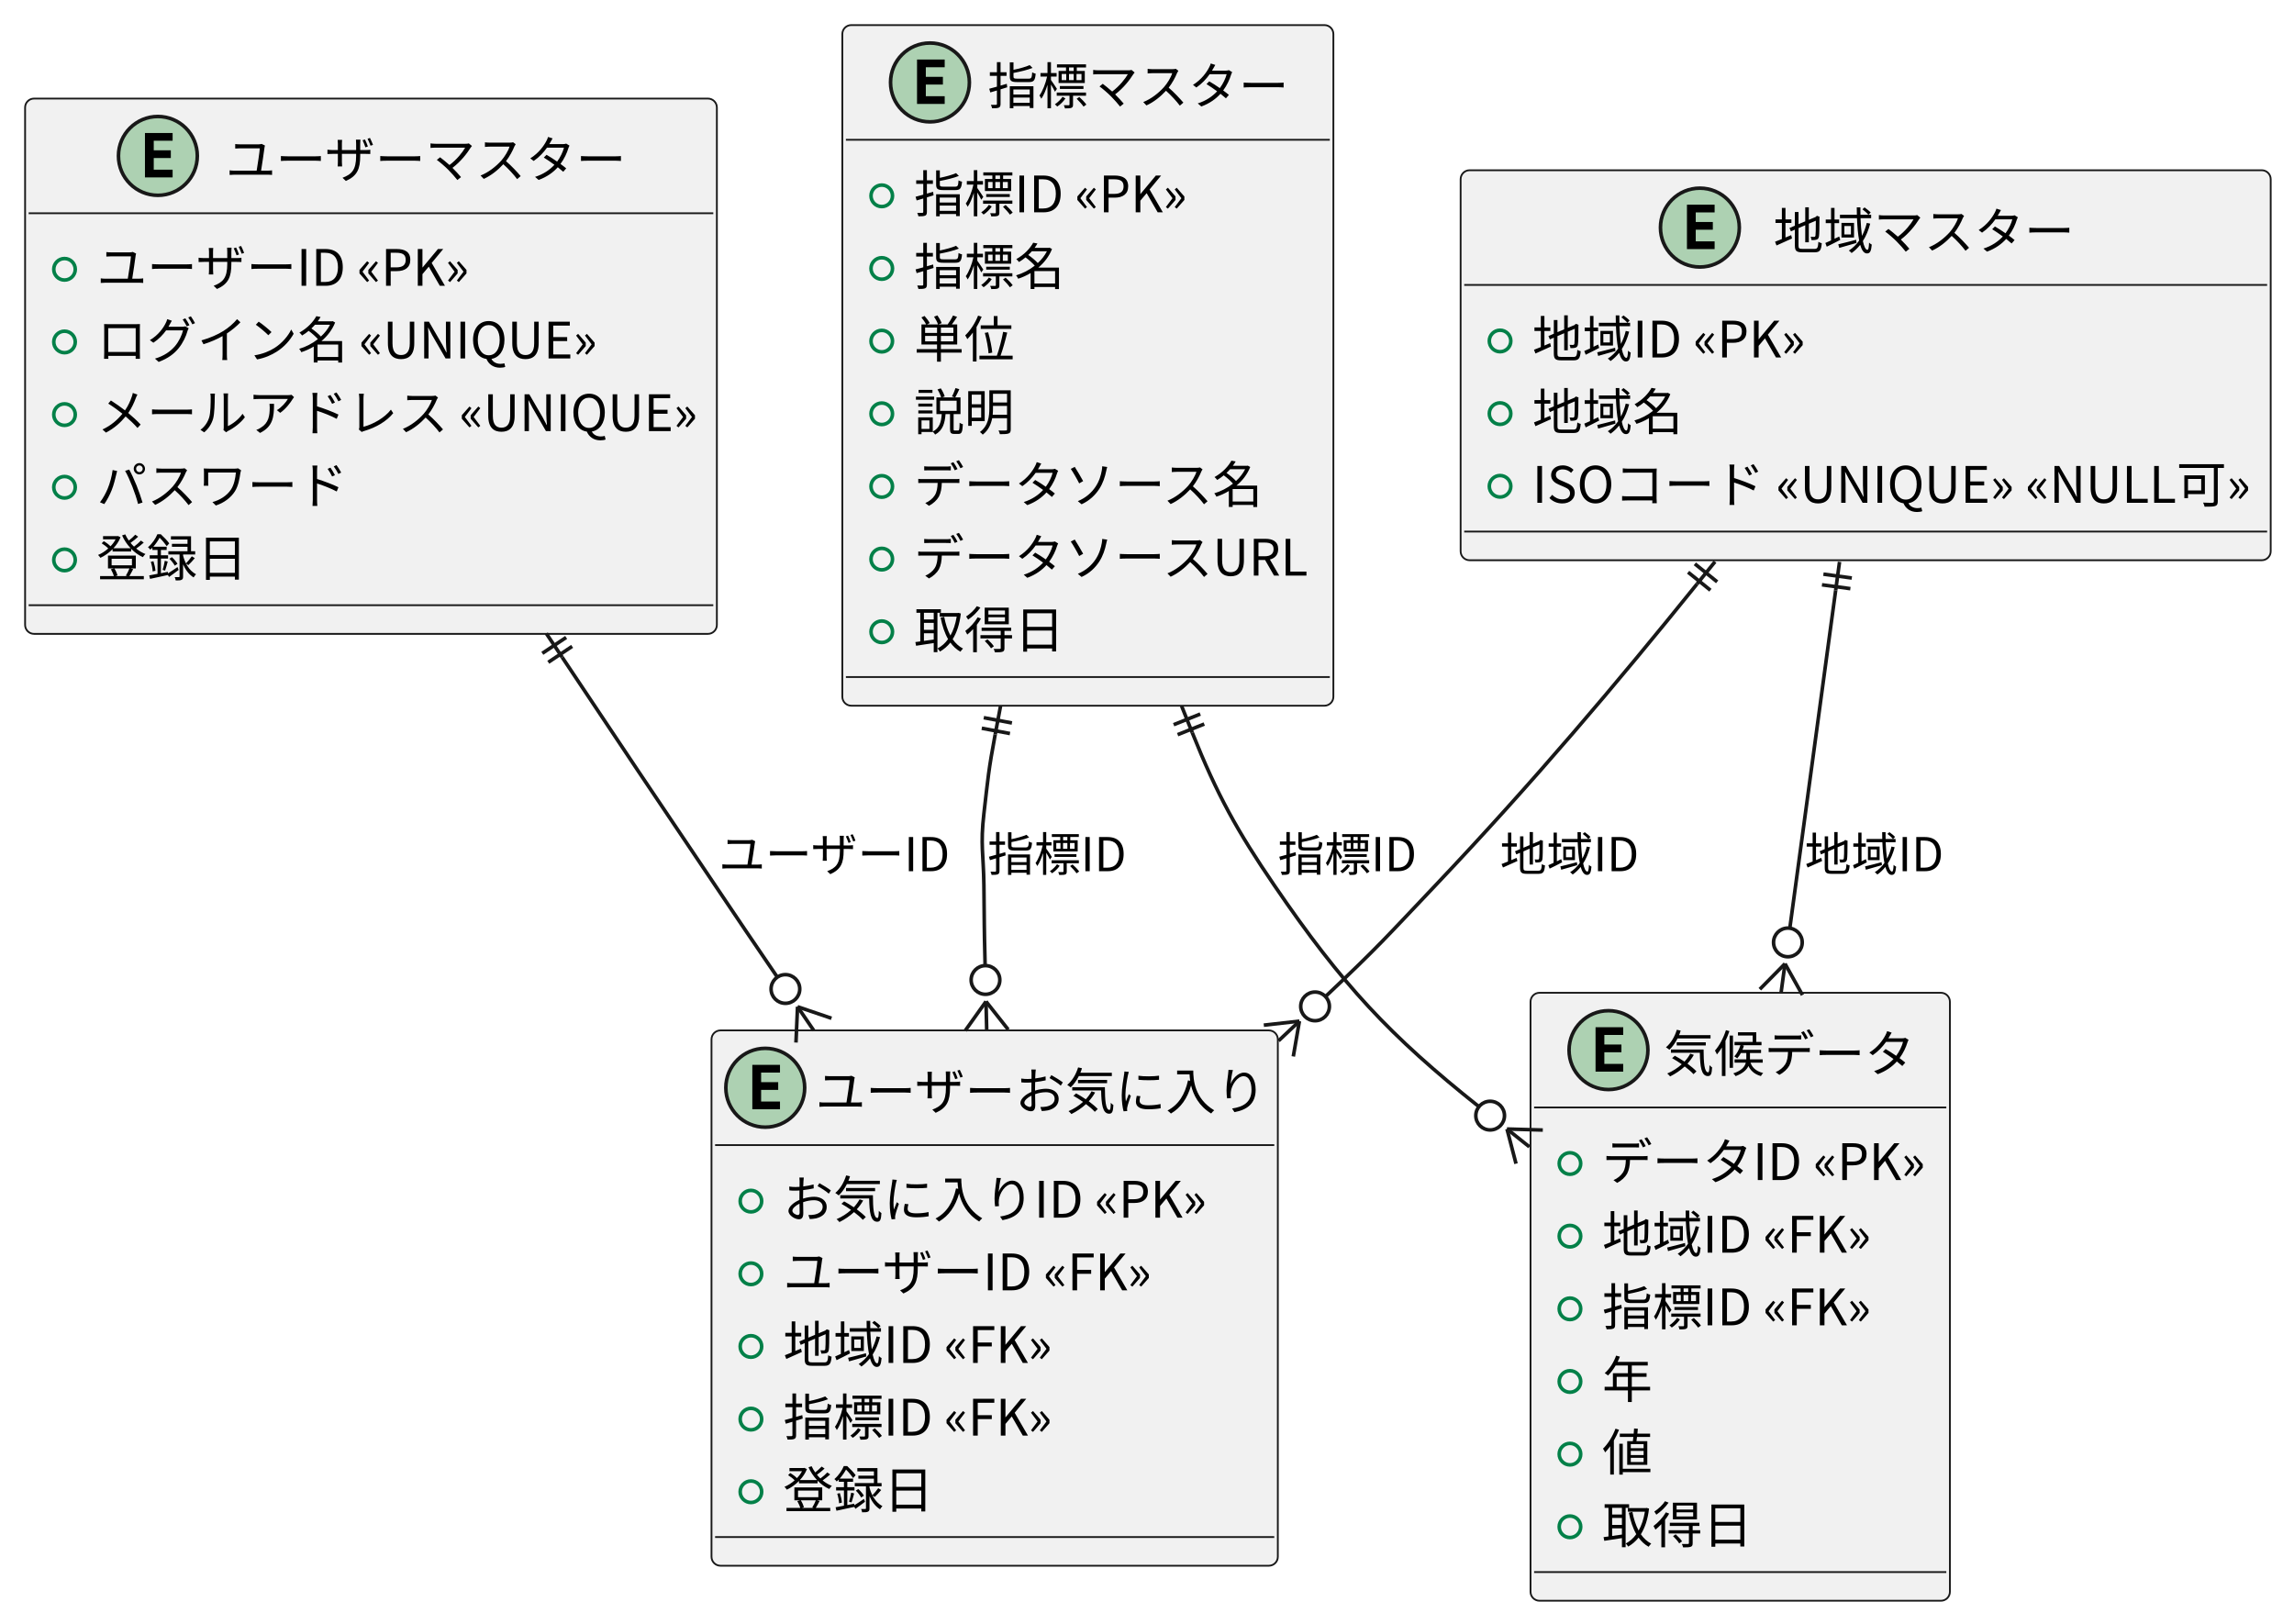
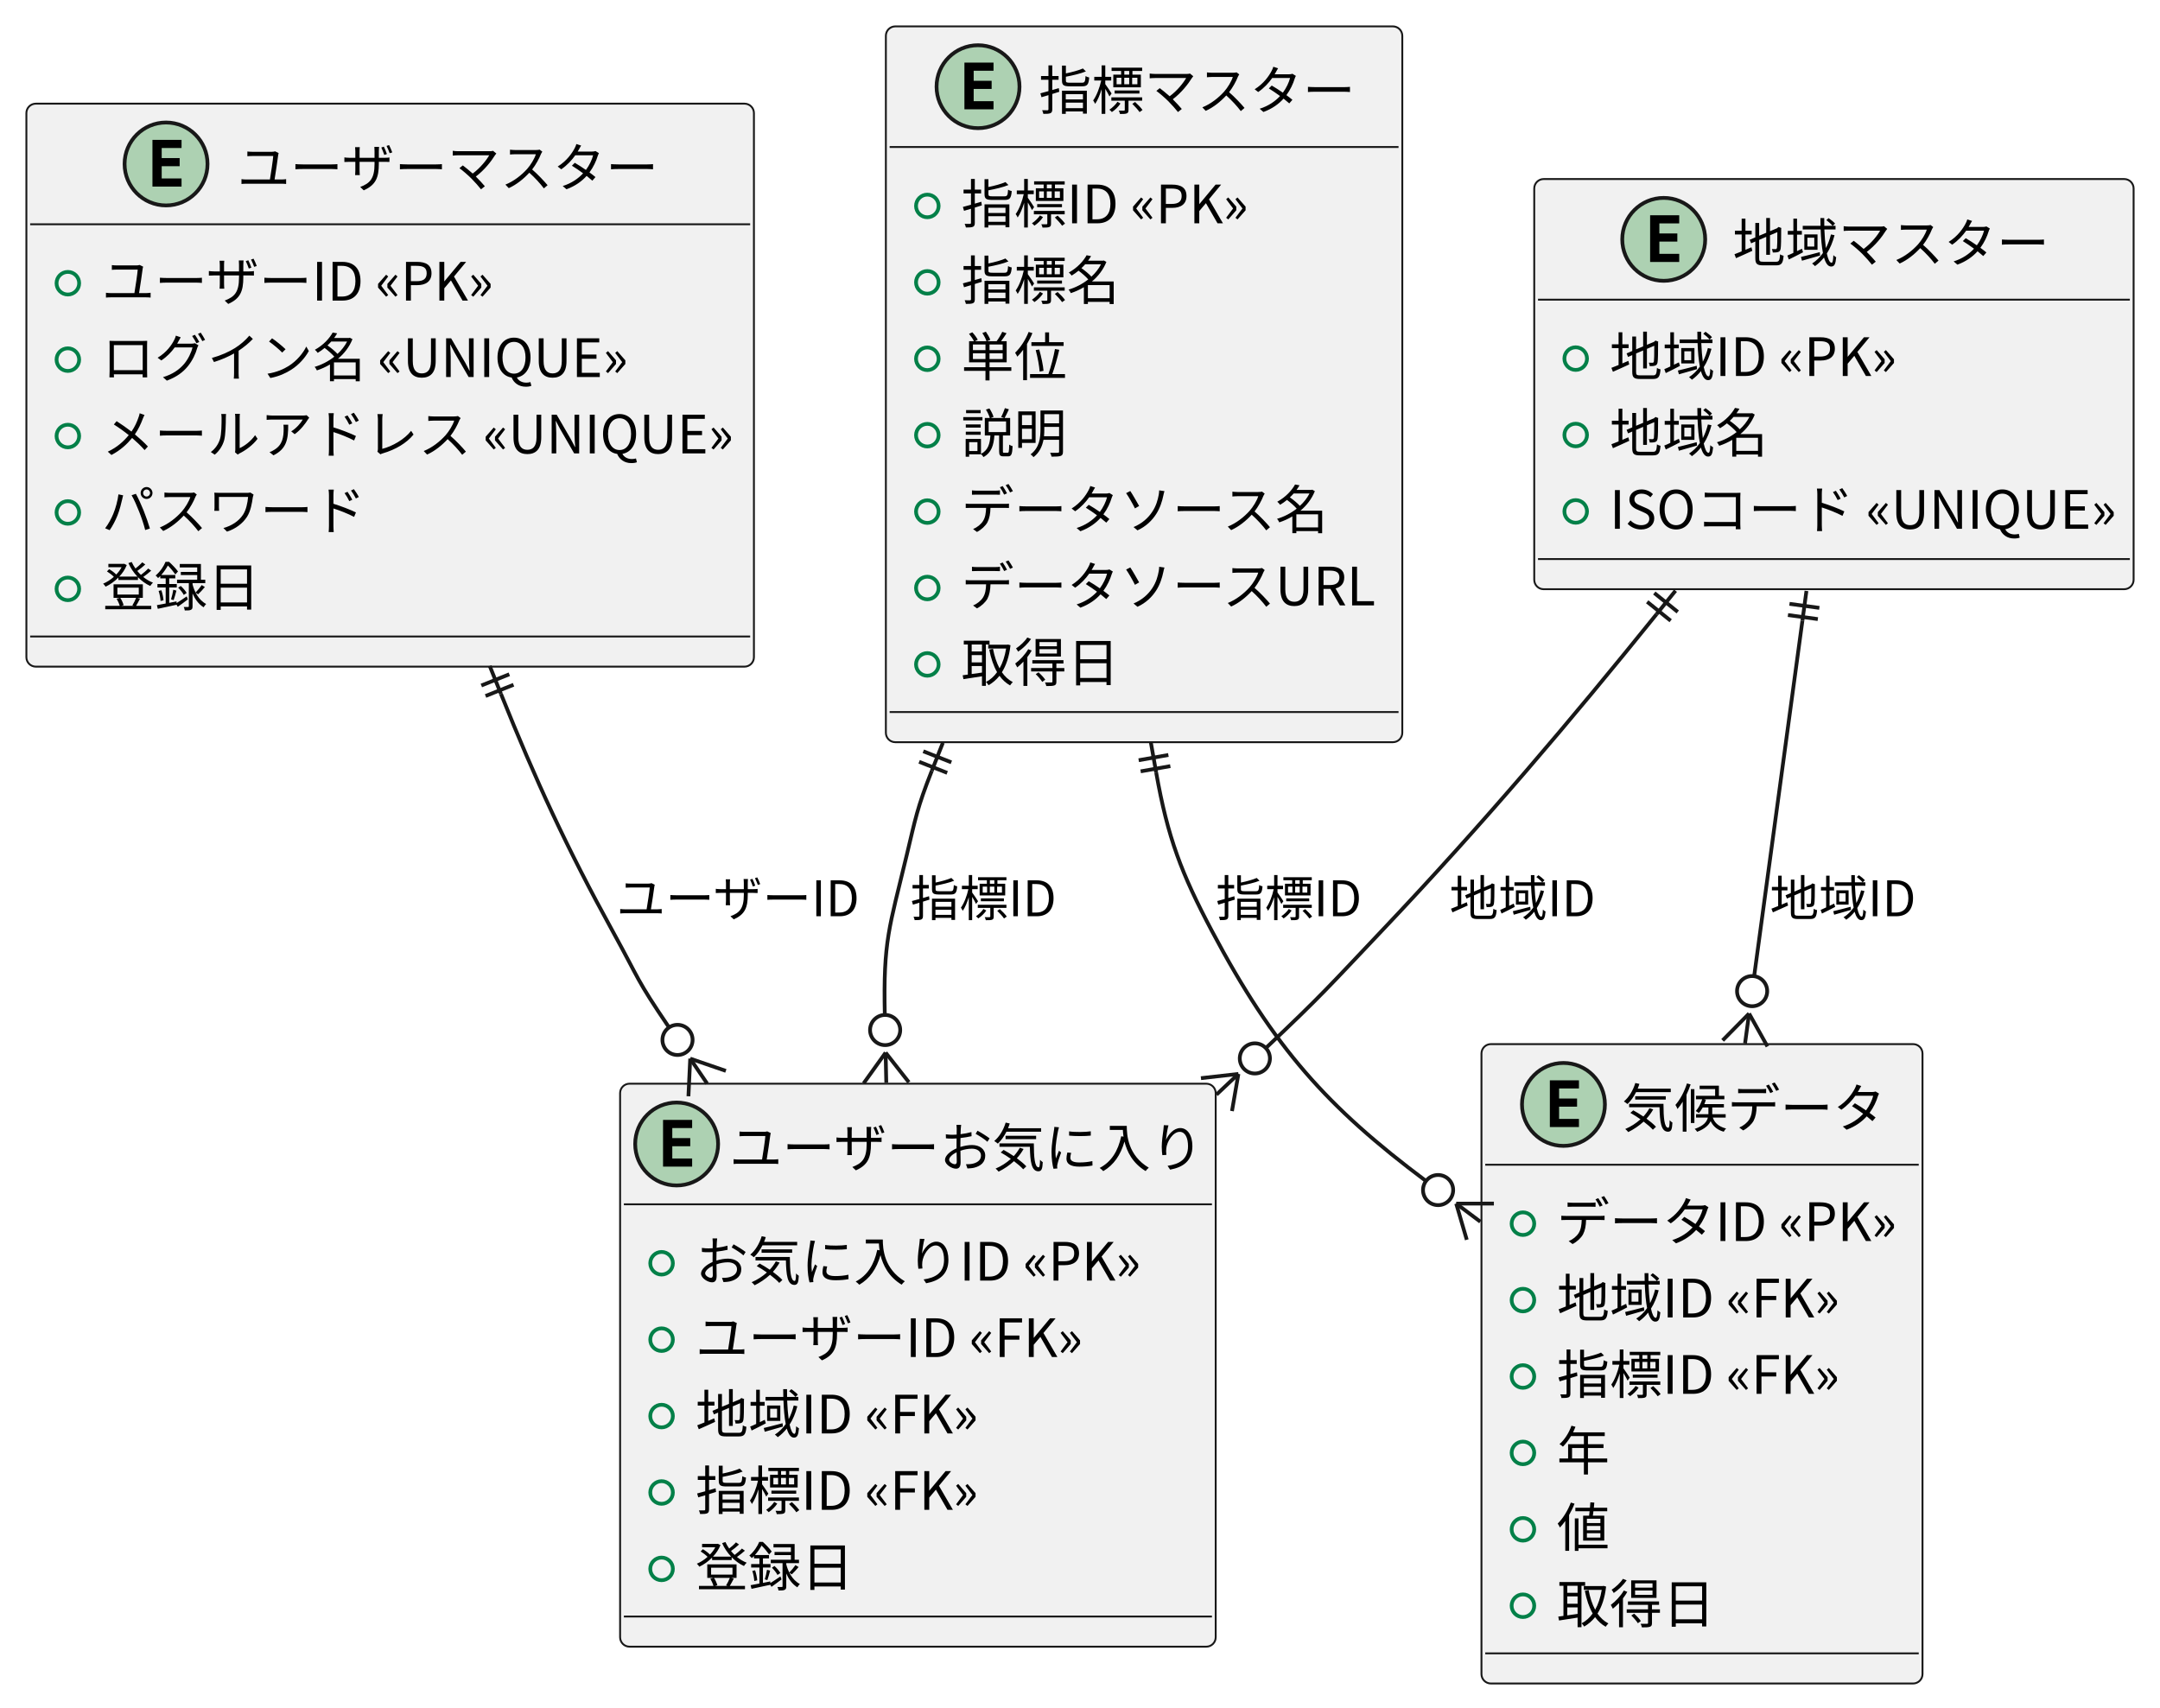
- <svg xmlns="http://www.w3.org/2000/svg" contentStyleType="text/css" height="453px" preserveAspectRatio="none" style="width:640px;height:453px;background:#FFFFFF;" version="1.1" viewBox="0 0 640 453" width="640px" zoomAndPan="magnify">
+ <svg xmlns="http://www.w3.org/2000/svg" contentStyleType="text/css" height="453px" preserveAspectRatio="none" style="width:573px;height:453px;background:#FFFFFF;" version="1.1" viewBox="0 0 573 453" width="573px" zoomAndPan="magnify">
  <defs />
  <g>
    <g id="elem_User">
      <rect codeLine="3" fill="#F1F1F1" height="149.36" id="User" rx="2.5" ry="2.5" style="stroke:#181818;stroke-width:0.5;" width="193" x="7" y="27.5" />
      <ellipse cx="44.05" cy="43.5" fill="#ADD1B2" rx="11" ry="11" style="stroke:#181818;stroke-width:1.0;" />
      <path d="M48.159,49.5 L40.441,49.5 L40.441,37.109 L48.159,37.109 L48.159,39.266 L42.894,39.266 L42.894,41.938 L47.659,41.938 L47.659,44.094 L42.894,44.094 L42.894,47.344 L48.159,47.344 L48.159,49.5 Z " fill="#000000" />
      <text fill="#000000" font-family="Noto Sans CJK JP" font-size="14" lengthAdjust="spacing" textLength="112" x="62.95" y="49.604">ユーザーマスター</text>
      <line style="stroke:#181818;stroke-width:0.5;" x1="8" x2="199" y1="59.5" y2="59.5" />
      <ellipse cx="18" cy="75.136" fill="none" rx="3" ry="3" style="stroke:#038048;stroke-width:1.0;" />
      <text fill="#000000" font-family="Noto Sans CJK JP" font-size="14" lengthAdjust="spacing" textLength="105" x="27" y="79.74">ユーザーID «PK»</text>
      <ellipse cx="18" cy="95.408" fill="none" rx="3" ry="3" style="stroke:#038048;stroke-width:1.0;" />
      <text fill="#000000" font-family="Noto Sans CJK JP" font-size="14" lengthAdjust="spacing" textLength="139" x="27" y="100.012">ログイン名 «UNIQUE»</text>
      <ellipse cx="18" cy="115.68" fill="none" rx="3" ry="3" style="stroke:#038048;stroke-width:1.0;" />
      <text fill="#000000" font-family="Noto Sans CJK JP" font-size="14" lengthAdjust="spacing" textLength="167" x="27" y="120.284">メールアドレス «UNIQUE»</text>
      <ellipse cx="18" cy="135.952" fill="none" rx="3" ry="3" style="stroke:#038048;stroke-width:1.0;" />
      <text fill="#000000" font-family="Noto Sans CJK JP" font-size="14" lengthAdjust="spacing" textLength="70" x="27" y="140.556">パスワード</text>
      <ellipse cx="18" cy="156.224" fill="none" rx="3" ry="3" style="stroke:#038048;stroke-width:1.0;" />
      <text fill="#000000" font-family="Noto Sans CJK JP" font-size="14" lengthAdjust="spacing" textLength="42" x="27" y="160.828">登録日</text>
      <line style="stroke:#181818;stroke-width:0.5;" x1="8" x2="199" y1="168.86" y2="168.86" />
    </g>
    <g id="elem_Region">
-       <rect codeLine="11" fill="#F1F1F1" height="108.816" id="Region" rx="2.5" ry="2.5" style="stroke:#181818;stroke-width:0.5;" width="226" x="407.5" y="47.5" />
-       <ellipse cx="474.25" cy="63.5" fill="#ADD1B2" rx="11" ry="11" style="stroke:#181818;stroke-width:1.0;" />
-       <path d="M478.359,69.5 L470.641,69.5 L470.641,57.109 L478.359,57.109 L478.359,59.266 L473.094,59.266 L473.094,61.938 L477.859,61.938 L477.859,64.094 L473.094,64.094 L473.094,67.344 L478.359,67.344 L478.359,69.5 Z " fill="#000000" />
-       <text fill="#000000" font-family="Noto Sans CJK JP" font-size="14" lengthAdjust="spacing" textLength="84" x="494.75" y="69.604">地域マスター</text>
-       <line style="stroke:#181818;stroke-width:0.5;" x1="408.5" x2="632.5" y1="79.5" y2="79.5" />
-       <ellipse cx="418.5" cy="95.136" fill="none" rx="3" ry="3" style="stroke:#038048;stroke-width:1.0;" />
-       <text fill="#000000" font-family="Noto Sans CJK JP" font-size="14" lengthAdjust="spacing" textLength="77" x="427.5" y="99.74">地域ID «PK»</text>
-       <ellipse cx="418.5" cy="115.408" fill="none" rx="3" ry="3" style="stroke:#038048;stroke-width:1.0;" />
-       <text fill="#000000" font-family="Noto Sans CJK JP" font-size="14" lengthAdjust="spacing" textLength="42" x="427.5" y="120.012">地域名</text>
-       <ellipse cx="418.5" cy="135.68" fill="none" rx="3" ry="3" style="stroke:#038048;stroke-width:1.0;" />
-       <text fill="#000000" font-family="Noto Sans CJK JP" font-size="14" lengthAdjust="spacing" textLength="200" x="427.5" y="140.284">ISOコード «UNIQUE» «NULL可»</text>
-       <line style="stroke:#181818;stroke-width:0.5;" x1="408.5" x2="632.5" y1="148.316" y2="148.316" />
+       <rect codeLine="11" fill="#F1F1F1" height="108.816" id="Region" rx="2.5" ry="2.5" style="stroke:#181818;stroke-width:0.5;" width="159" x="407" y="47.5" />
+       <ellipse cx="441.35" cy="63.5" fill="#ADD1B2" rx="11" ry="11" style="stroke:#181818;stroke-width:1.0;" />
+       <path d="M445.459,69.5 L437.741,69.5 L437.741,57.109 L445.459,57.109 L445.459,59.266 L440.194,59.266 L440.194,61.938 L444.959,61.938 L444.959,64.094 L440.194,64.094 L440.194,67.344 L445.459,67.344 L445.459,69.5 Z " fill="#000000" />
+       <text fill="#000000" font-family="Noto Sans CJK JP" font-size="14" lengthAdjust="spacing" textLength="84" x="459.65" y="69.604">地域マスター</text>
+       <line style="stroke:#181818;stroke-width:0.5;" x1="408" x2="565" y1="79.5" y2="79.5" />
+       <ellipse cx="418" cy="95.136" fill="none" rx="3" ry="3" style="stroke:#038048;stroke-width:1.0;" />
+       <text fill="#000000" font-family="Noto Sans CJK JP" font-size="14" lengthAdjust="spacing" textLength="77" x="427" y="99.74">地域ID «PK»</text>
+       <ellipse cx="418" cy="115.408" fill="none" rx="3" ry="3" style="stroke:#038048;stroke-width:1.0;" />
+       <text fill="#000000" font-family="Noto Sans CJK JP" font-size="14" lengthAdjust="spacing" textLength="42" x="427" y="120.012">地域名</text>
+       <ellipse cx="418" cy="135.68" fill="none" rx="3" ry="3" style="stroke:#038048;stroke-width:1.0;" />
+       <text fill="#000000" font-family="Noto Sans CJK JP" font-size="14" lengthAdjust="spacing" textLength="133" x="427" y="140.284">ISOコード «UNIQUE»</text>
+       <line style="stroke:#181818;stroke-width:0.5;" x1="408" x2="565" y1="148.316" y2="148.316" />
    </g>
    <g id="elem_Indicator">
      <rect codeLine="17" fill="#F1F1F1" height="189.903" id="Indicator" rx="2.5" ry="2.5" style="stroke:#181818;stroke-width:0.5;" width="137" x="235" y="7" />
      <ellipse cx="259.45" cy="23" fill="#ADD1B2" rx="11" ry="11" style="stroke:#181818;stroke-width:1.0;" />
      <path d="M263.559,29 L255.841,29 L255.841,16.609 L263.559,16.609 L263.559,18.766 L258.294,18.766 L258.294,21.438 L263.059,21.438 L263.059,23.594 L258.294,23.594 L258.294,26.844 L263.559,26.844 L263.559,29 Z " fill="#000000" />
      <text fill="#000000" font-family="Noto Sans CJK JP" font-size="14" lengthAdjust="spacing" textLength="84" x="275.55" y="29.104">指標マスター</text>
      <line style="stroke:#181818;stroke-width:0.5;" x1="236" x2="371" y1="39" y2="39" />
      <ellipse cx="246" cy="54.636" fill="none" rx="3" ry="3" style="stroke:#038048;stroke-width:1.0;" />
      <text fill="#000000" font-family="Noto Sans CJK JP" font-size="14" lengthAdjust="spacing" textLength="77" x="255" y="59.24">指標ID «PK»</text>
      <ellipse cx="246" cy="74.908" fill="none" rx="3" ry="3" style="stroke:#038048;stroke-width:1.0;" />
      <text fill="#000000" font-family="Noto Sans CJK JP" font-size="14" lengthAdjust="spacing" textLength="42" x="255" y="79.512">指標名</text>
      <ellipse cx="246" cy="95.18" fill="none" rx="3" ry="3" style="stroke:#038048;stroke-width:1.0;" />
      <text fill="#000000" font-family="Noto Sans CJK JP" font-size="14" lengthAdjust="spacing" textLength="28" x="255" y="99.784">単位</text>
      <ellipse cx="246" cy="115.452" fill="none" rx="3" ry="3" style="stroke:#038048;stroke-width:1.0;" />
      <text fill="#000000" font-family="Noto Sans CJK JP" font-size="14" lengthAdjust="spacing" textLength="28" x="255" y="120.056">説明</text>
      <ellipse cx="246" cy="135.724" fill="none" rx="3" ry="3" style="stroke:#038048;stroke-width:1.0;" />
      <text fill="#000000" font-family="Noto Sans CJK JP" font-size="14" lengthAdjust="spacing" textLength="98" x="255" y="140.328">データソース名</text>
      <ellipse cx="246" cy="155.995" fill="none" rx="3" ry="3" style="stroke:#038048;stroke-width:1.0;" />
      <text fill="#000000" font-family="Noto Sans CJK JP" font-size="14" lengthAdjust="spacing" textLength="111" x="255" y="160.6">データソースURL</text>
      <ellipse cx="246" cy="176.267" fill="none" rx="3" ry="3" style="stroke:#038048;stroke-width:1.0;" />
      <text fill="#000000" font-family="Noto Sans CJK JP" font-size="14" lengthAdjust="spacing" textLength="42" x="255" y="180.871">取得日</text>
      <line style="stroke:#181818;stroke-width:0.5;" x1="236" x2="371" y1="188.903" y2="188.903" />
    </g>
    <g id="elem_ClimateData">
-       <rect codeLine="27" fill="#F1F1F1" height="169.631" id="ClimateData" rx="2.5" ry="2.5" style="stroke:#181818;stroke-width:0.5;" width="117" x="427" y="277" />
-       <ellipse cx="448.75" cy="293" fill="#ADD1B2" rx="11" ry="11" style="stroke:#181818;stroke-width:1.0;" />
-       <path d="M452.859,299 L445.141,299 L445.141,286.609 L452.859,286.609 L452.859,288.766 L447.594,288.766 L447.594,291.438 L452.359,291.438 L452.359,293.594 L447.594,293.594 L447.594,296.844 L452.859,296.844 L452.859,299 Z " fill="#000000" />
-       <text fill="#000000" font-family="Noto Sans CJK JP" font-size="14" lengthAdjust="spacing" textLength="70" x="464.25" y="299.104">気候データ</text>
-       <line style="stroke:#181818;stroke-width:0.5;" x1="428" x2="543" y1="309" y2="309" />
-       <ellipse cx="438" cy="324.636" fill="none" rx="3" ry="3" style="stroke:#038048;stroke-width:1.0;" />
-       <text fill="#000000" font-family="Noto Sans CJK JP" font-size="14" lengthAdjust="spacing" textLength="91" x="447" y="329.24">データID «PK»</text>
-       <ellipse cx="438" cy="344.908" fill="none" rx="3" ry="3" style="stroke:#038048;stroke-width:1.0;" />
-       <text fill="#000000" font-family="Noto Sans CJK JP" font-size="14" lengthAdjust="spacing" textLength="76" x="447" y="349.512">地域ID «FK»</text>
-       <ellipse cx="438" cy="365.18" fill="none" rx="3" ry="3" style="stroke:#038048;stroke-width:1.0;" />
-       <text fill="#000000" font-family="Noto Sans CJK JP" font-size="14" lengthAdjust="spacing" textLength="76" x="447" y="369.784">指標ID «FK»</text>
-       <ellipse cx="438" cy="385.452" fill="none" rx="3" ry="3" style="stroke:#038048;stroke-width:1.0;" />
-       <text fill="#000000" font-family="Noto Sans CJK JP" font-size="14" lengthAdjust="spacing" textLength="14" x="447" y="390.056">年</text>
-       <ellipse cx="438" cy="405.724" fill="none" rx="3" ry="3" style="stroke:#038048;stroke-width:1.0;" />
-       <text fill="#000000" font-family="Noto Sans CJK JP" font-size="14" lengthAdjust="spacing" textLength="14" x="447" y="410.328">値</text>
-       <ellipse cx="438" cy="425.995" fill="none" rx="3" ry="3" style="stroke:#038048;stroke-width:1.0;" />
-       <text fill="#000000" font-family="Noto Sans CJK JP" font-size="14" lengthAdjust="spacing" textLength="42" x="447" y="430.599">取得日</text>
-       <line style="stroke:#181818;stroke-width:0.5;" x1="428" x2="543" y1="438.632" y2="438.632" />
+       <rect codeLine="27" fill="#F1F1F1" height="169.631" id="ClimateData" rx="2.5" ry="2.5" style="stroke:#181818;stroke-width:0.5;" width="117" x="393" y="277" />
+       <ellipse cx="414.75" cy="293" fill="#ADD1B2" rx="11" ry="11" style="stroke:#181818;stroke-width:1.0;" />
+       <path d="M418.859,299 L411.141,299 L411.141,286.609 L418.859,286.609 L418.859,288.766 L413.594,288.766 L413.594,291.438 L418.359,291.438 L418.359,293.594 L413.594,293.594 L413.594,296.844 L418.859,296.844 L418.859,299 Z " fill="#000000" />
+       <text fill="#000000" font-family="Noto Sans CJK JP" font-size="14" lengthAdjust="spacing" textLength="70" x="430.25" y="299.104">気候データ</text>
+       <line style="stroke:#181818;stroke-width:0.5;" x1="394" x2="509" y1="309" y2="309" />
+       <ellipse cx="404" cy="324.636" fill="none" rx="3" ry="3" style="stroke:#038048;stroke-width:1.0;" />
+       <text fill="#000000" font-family="Noto Sans CJK JP" font-size="14" lengthAdjust="spacing" textLength="91" x="413" y="329.24">データID «PK»</text>
+       <ellipse cx="404" cy="344.908" fill="none" rx="3" ry="3" style="stroke:#038048;stroke-width:1.0;" />
+       <text fill="#000000" font-family="Noto Sans CJK JP" font-size="14" lengthAdjust="spacing" textLength="76" x="413" y="349.512">地域ID «FK»</text>
+       <ellipse cx="404" cy="365.18" fill="none" rx="3" ry="3" style="stroke:#038048;stroke-width:1.0;" />
+       <text fill="#000000" font-family="Noto Sans CJK JP" font-size="14" lengthAdjust="spacing" textLength="76" x="413" y="369.784">指標ID «FK»</text>
+       <ellipse cx="404" cy="385.452" fill="none" rx="3" ry="3" style="stroke:#038048;stroke-width:1.0;" />
+       <text fill="#000000" font-family="Noto Sans CJK JP" font-size="14" lengthAdjust="spacing" textLength="14" x="413" y="390.056">年</text>
+       <ellipse cx="404" cy="405.724" fill="none" rx="3" ry="3" style="stroke:#038048;stroke-width:1.0;" />
+       <text fill="#000000" font-family="Noto Sans CJK JP" font-size="14" lengthAdjust="spacing" textLength="14" x="413" y="410.328">値</text>
+       <ellipse cx="404" cy="425.995" fill="none" rx="3" ry="3" style="stroke:#038048;stroke-width:1.0;" />
+       <text fill="#000000" font-family="Noto Sans CJK JP" font-size="14" lengthAdjust="spacing" textLength="42" x="413" y="430.599">取得日</text>
+       <line style="stroke:#181818;stroke-width:0.5;" x1="394" x2="509" y1="438.632" y2="438.632" />
    </g>
    <g id="elem_Favorite">
-       <rect codeLine="36" fill="#F1F1F1" height="149.36" id="Favorite" rx="2.5" ry="2.5" style="stroke:#181818;stroke-width:0.5;" width="158" x="198.5" y="287.5" />
-       <ellipse cx="213.5" cy="303.5" fill="#ADD1B2" rx="11" ry="11" style="stroke:#181818;stroke-width:1.0;" />
-       <path d="M217.609,309.5 L209.891,309.5 L209.891,297.109 L217.609,297.109 L217.609,299.266 L212.344,299.266 L212.344,301.938 L217.109,301.938 L217.109,304.094 L212.344,304.094 L212.344,307.344 L217.609,307.344 L217.609,309.5 Z " fill="#000000" />
-       <text fill="#000000" font-family="Noto Sans CJK JP" font-size="14" lengthAdjust="spacing" textLength="126" x="227.5" y="309.604">ユーザーお気に入り</text>
-       <line style="stroke:#181818;stroke-width:0.5;" x1="199.5" x2="355.5" y1="319.5" y2="319.5" />
-       <ellipse cx="209.5" cy="335.136" fill="none" rx="3" ry="3" style="stroke:#038048;stroke-width:1.0;" />
-       <text fill="#000000" font-family="Noto Sans CJK JP" font-size="14" lengthAdjust="spacing" textLength="119" x="218.5" y="339.74">お気に入りID «PK»</text>
-       <ellipse cx="209.5" cy="355.408" fill="none" rx="3" ry="3" style="stroke:#038048;stroke-width:1.0;" />
-       <text fill="#000000" font-family="Noto Sans CJK JP" font-size="14" lengthAdjust="spacing" textLength="104" x="218.5" y="360.012">ユーザーID «FK»</text>
-       <ellipse cx="209.5" cy="375.68" fill="none" rx="3" ry="3" style="stroke:#038048;stroke-width:1.0;" />
-       <text fill="#000000" font-family="Noto Sans CJK JP" font-size="14" lengthAdjust="spacing" textLength="76" x="218.5" y="380.284">地域ID «FK»</text>
-       <ellipse cx="209.5" cy="395.952" fill="none" rx="3" ry="3" style="stroke:#038048;stroke-width:1.0;" />
-       <text fill="#000000" font-family="Noto Sans CJK JP" font-size="14" lengthAdjust="spacing" textLength="76" x="218.5" y="400.556">指標ID «FK»</text>
-       <ellipse cx="209.5" cy="416.224" fill="none" rx="3" ry="3" style="stroke:#038048;stroke-width:1.0;" />
-       <text fill="#000000" font-family="Noto Sans CJK JP" font-size="14" lengthAdjust="spacing" textLength="42" x="218.5" y="420.828">登録日</text>
-       <line style="stroke:#181818;stroke-width:0.5;" x1="199.5" x2="355.5" y1="428.86" y2="428.86" />
+       <rect codeLine="36" fill="#F1F1F1" height="149.36" id="Favorite" rx="2.5" ry="2.5" style="stroke:#181818;stroke-width:0.5;" width="158" x="164.5" y="287.5" />
+       <ellipse cx="179.5" cy="303.5" fill="#ADD1B2" rx="11" ry="11" style="stroke:#181818;stroke-width:1.0;" />
+       <path d="M183.609,309.5 L175.891,309.5 L175.891,297.109 L183.609,297.109 L183.609,299.266 L178.344,299.266 L178.344,301.938 L183.109,301.938 L183.109,304.094 L178.344,304.094 L178.344,307.344 L183.609,307.344 L183.609,309.5 Z " fill="#000000" />
+       <text fill="#000000" font-family="Noto Sans CJK JP" font-size="14" lengthAdjust="spacing" textLength="126" x="193.5" y="309.604">ユーザーお気に入り</text>
+       <line style="stroke:#181818;stroke-width:0.5;" x1="165.5" x2="321.5" y1="319.5" y2="319.5" />
+       <ellipse cx="175.5" cy="335.136" fill="none" rx="3" ry="3" style="stroke:#038048;stroke-width:1.0;" />
+       <text fill="#000000" font-family="Noto Sans CJK JP" font-size="14" lengthAdjust="spacing" textLength="119" x="184.5" y="339.74">お気に入りID «PK»</text>
+       <ellipse cx="175.5" cy="355.408" fill="none" rx="3" ry="3" style="stroke:#038048;stroke-width:1.0;" />
+       <text fill="#000000" font-family="Noto Sans CJK JP" font-size="14" lengthAdjust="spacing" textLength="104" x="184.5" y="360.012">ユーザーID «FK»</text>
+       <ellipse cx="175.5" cy="375.68" fill="none" rx="3" ry="3" style="stroke:#038048;stroke-width:1.0;" />
+       <text fill="#000000" font-family="Noto Sans CJK JP" font-size="14" lengthAdjust="spacing" textLength="76" x="184.5" y="380.284">地域ID «FK»</text>
+       <ellipse cx="175.5" cy="395.952" fill="none" rx="3" ry="3" style="stroke:#038048;stroke-width:1.0;" />
+       <text fill="#000000" font-family="Noto Sans CJK JP" font-size="14" lengthAdjust="spacing" textLength="76" x="184.5" y="400.556">指標ID «FK»</text>
+       <ellipse cx="175.5" cy="416.224" fill="none" rx="3" ry="3" style="stroke:#038048;stroke-width:1.0;" />
+       <text fill="#000000" font-family="Noto Sans CJK JP" font-size="14" lengthAdjust="spacing" textLength="42" x="184.5" y="420.828">登録日</text>
+       <line style="stroke:#181818;stroke-width:0.5;" x1="165.5" x2="321.5" y1="428.86" y2="428.86" />
    </g>
    <g id="link_Region_ClimateData">
-       <path codeLine="44" d="M512.134,164.697 C507.424,199.407 504.688,219.513 499.338,258.983 " fill="none" id="Region-ClimateData" style="stroke:#181818;stroke-width:1.0;" />
-       <line style="stroke:#181818;stroke-width:1.0;" x1="508.709" x2="516.636" y1="160.196" y2="161.272" />
-       <line style="stroke:#181818;stroke-width:1.0;" x1="508.305" x2="516.232" y1="163.169" y2="164.244" />
-       <line style="stroke:#181818;stroke-width:1.0;" x1="512.134" x2="513.21" y1="164.697" y2="156.77" />
-       <line style="stroke:#181818;stroke-width:1.0;" x1="497.995" x2="502.866" y1="268.892" y2="277.626" />
-       <line style="stroke:#181818;stroke-width:1.0;" x1="497.995" x2="490.974" y1="268.892" y2="276.014" />
-       <line style="stroke:#181818;stroke-width:1.0;" x1="497.995" x2="496.92" y1="268.892" y2="276.82" />
-       <ellipse cx="498.8" cy="262.947" fill="none" rx="4" ry="4" style="stroke:#181818;stroke-width:1.0;" />
-       <text fill="#000000" font-family="Noto Sans CJK JP" font-size="13" lengthAdjust="spacing" textLength="39" x="503.5" y="243.08">地域ID</text>
+       <path codeLine="44" d="M478.134,164.697 C473.424,199.407 470.688,219.513 465.338,258.983 " fill="none" id="Region-ClimateData" style="stroke:#181818;stroke-width:1.0;" />
+       <line style="stroke:#181818;stroke-width:1.0;" x1="474.709" x2="482.636" y1="160.196" y2="161.272" />
+       <line style="stroke:#181818;stroke-width:1.0;" x1="474.305" x2="482.232" y1="163.169" y2="164.244" />
+       <line style="stroke:#181818;stroke-width:1.0;" x1="478.134" x2="479.21" y1="164.697" y2="156.77" />
+       <line style="stroke:#181818;stroke-width:1.0;" x1="463.995" x2="468.866" y1="268.892" y2="277.626" />
+       <line style="stroke:#181818;stroke-width:1.0;" x1="463.995" x2="456.974" y1="268.892" y2="276.014" />
+       <line style="stroke:#181818;stroke-width:1.0;" x1="463.995" x2="462.92" y1="268.892" y2="276.82" />
+       <ellipse cx="464.8" cy="262.947" fill="none" rx="4" ry="4" style="stroke:#181818;stroke-width:1.0;" />
+       <text fill="#000000" font-family="Noto Sans CJK JP" font-size="13" lengthAdjust="spacing" textLength="39" x="469.5" y="243.08">地域ID</text>
    </g>
    <g id="link_Indicator_ClimateData">
-       <path codeLine="45" d="M332.63,204.428 C339.59,221.838 345.16,231.85 355.5,247 C374.53,274.9 387.857,289.08 412.607,308.78 " fill="none" id="Indicator-ClimateData" style="stroke:#181818;stroke-width:1.0;" />
-       <line style="stroke:#181818;stroke-width:1.0;" x1="327.431" x2="334.859" y1="202.199" y2="199.229" />
-       <line style="stroke:#181818;stroke-width:1.0;" x1="328.544" x2="335.973" y1="204.985" y2="202.015" />
-       <line style="stroke:#181818;stroke-width:1.0;" x1="332.63" x2="329.66" y1="204.428" y2="197" />
-       <line style="stroke:#181818;stroke-width:1.0;" x1="420.431" x2="430.427" y1="315.008" y2="315.296" />
-       <line style="stroke:#181818;stroke-width:1.0;" x1="420.431" x2="422.953" y1="315.008" y2="324.685" />
-       <line style="stroke:#181818;stroke-width:1.0;" x1="420.431" x2="426.69" y1="315.008" y2="319.99" />
-       <ellipse cx="415.736" cy="311.271" fill="none" rx="4" ry="4" style="stroke:#181818;stroke-width:1.0;" />
-       <text fill="#000000" font-family="Noto Sans CJK JP" font-size="13" lengthAdjust="spacing" textLength="39" x="356.5" y="243.08">指標ID</text>
+       <path codeLine="45" d="M306.703,204.928 C309.763,222.238 313.41,231.75 321.5,247 C337.96,278.03 352.111,293.722 378.291,313.322 " fill="none" id="Indicator-ClimateData" style="stroke:#181818;stroke-width:1.0;" />
+       <line style="stroke:#181818;stroke-width:1.0;" x1="302.067" x2="309.945" y1="201.685" y2="200.293" />
+       <line style="stroke:#181818;stroke-width:1.0;" x1="302.59" x2="310.467" y1="204.639" y2="203.247" />
+       <line style="stroke:#181818;stroke-width:1.0;" x1="306.703" x2="305.31" y1="204.928" y2="197.05" />
+       <line style="stroke:#181818;stroke-width:1.0;" x1="386.296" x2="396.296" y1="319.315" y2="319.307" />
+       <line style="stroke:#181818;stroke-width:1.0;" x1="386.296" x2="389.104" y1="319.315" y2="328.913" />
+       <line style="stroke:#181818;stroke-width:1.0;" x1="386.296" x2="392.7" y1="319.315" y2="324.11" />
+       <ellipse cx="381.493" cy="315.72" fill="none" rx="4" ry="4" style="stroke:#181818;stroke-width:1.0;" />
+       <text fill="#000000" font-family="Noto Sans CJK JP" font-size="13" lengthAdjust="spacing" textLength="39" x="322.5" y="243.08">指標ID</text>
    </g>
    <g id="link_User_Favorite">
-       <path codeLine="47" d="M156.847,183.397 C171.897,205.977 184.11,224.22 199.5,247 C208.36,260.12 207.675,259.188 216.865,272.638 " fill="none" id="User-Favorite" style="stroke:#181818;stroke-width:1.0;" />
-       <line style="stroke:#181818;stroke-width:1.0;" x1="151.3" x2="157.957" y1="182.287" y2="177.85" />
-       <line style="stroke:#181818;stroke-width:1.0;" x1="152.964" x2="159.621" y1="184.783" y2="180.346" />
-       <line style="stroke:#181818;stroke-width:1.0;" x1="156.847" x2="152.41" y1="183.397" y2="176.74" />
-       <line style="stroke:#181818;stroke-width:1.0;" x1="222.507" x2="231.974" y1="280.895" y2="284.115" />
-       <line style="stroke:#181818;stroke-width:1.0;" x1="222.507" x2="222.066" y1="280.895" y2="290.885" />
-       <line style="stroke:#181818;stroke-width:1.0;" x1="222.507" x2="227.02" y1="280.895" y2="287.5" />
-       <ellipse cx="219.122" cy="275.941" fill="none" rx="4" ry="4" style="stroke:#181818;stroke-width:1.0;" />
-       <text fill="#000000" font-family="Noto Sans CJK JP" font-size="13" lengthAdjust="spacing" textLength="65" x="200.5" y="243.08">ユーザーID</text>
+       <path codeLine="47" d="M132.891,184.084 C142.141,207.124 150.32,224.87 162.5,247 C169.94,260.51 168.565,259.424 177.486,272.574 " fill="none" id="User-Favorite" style="stroke:#181818;stroke-width:1.0;" />
+       <line style="stroke:#181818;stroke-width:1.0;" x1="127.688" x2="135.112" y1="181.862" y2="178.882" />
+       <line style="stroke:#181818;stroke-width:1.0;" x1="128.806" x2="136.23" y1="184.646" y2="181.666" />
+       <line style="stroke:#181818;stroke-width:1.0;" x1="132.891" x2="129.91" y1="184.084" y2="176.66" />
+       <line style="stroke:#181818;stroke-width:1.0;" x1="183.099" x2="192.555" y1="280.849" y2="284.102" />
+       <line style="stroke:#181818;stroke-width:1.0;" x1="183.099" x2="182.625" y1="280.849" y2="290.838" />
+       <line style="stroke:#181818;stroke-width:1.0;" x1="183.099" x2="187.59" y1="280.849" y2="287.47" />
+       <ellipse cx="179.731" cy="275.884" fill="none" rx="4" ry="4" style="stroke:#181818;stroke-width:1.0;" />
+       <text fill="#000000" font-family="Noto Sans CJK JP" font-size="13" lengthAdjust="spacing" textLength="65" x="163.5" y="243.08">ユーザーID</text>
    </g>
    <g id="link_Region_Favorite">
-       <path codeLine="48" d="M473.446,162.946 C451.096,190.646 427.71,218.31 400.5,247 C386.77,261.47 384.686,264.011 369.796,278.051 " fill="none" id="Region-Favorite" style="stroke:#181818;stroke-width:1.0;" />
-       <line style="stroke:#181818;stroke-width:1.0;" x1="472.845" x2="479.071" y1="157.321" y2="162.345" />
-       <line style="stroke:#181818;stroke-width:1.0;" x1="470.961" x2="477.187" y1="159.656" y2="164.68" />
-       <line style="stroke:#181818;stroke-width:1.0;" x1="473.446" x2="478.47" y1="162.946" y2="156.72" />
-       <line style="stroke:#181818;stroke-width:1.0;" x1="362.521" x2="360.816" y1="284.912" y2="294.765" />
-       <line style="stroke:#181818;stroke-width:1.0;" x1="362.521" x2="352.584" y1="284.912" y2="286.035" />
-       <line style="stroke:#181818;stroke-width:1.0;" x1="362.521" x2="356.7" y1="284.912" y2="290.4" />
-       <ellipse cx="366.886" cy="280.796" fill="none" rx="4" ry="4" style="stroke:#181818;stroke-width:1.0;" />
-       <text fill="#000000" font-family="Noto Sans CJK JP" font-size="13" lengthAdjust="spacing" textLength="39" x="418.5" y="243.08">地域ID</text>
+       <path codeLine="48" d="M439.446,162.946 C417.096,190.646 393.71,218.31 366.5,247 C352.77,261.47 350.686,264.011 335.796,278.051 " fill="none" id="Region-Favorite" style="stroke:#181818;stroke-width:1.0;" />
+       <line style="stroke:#181818;stroke-width:1.0;" x1="438.845" x2="445.071" y1="157.321" y2="162.345" />
+       <line style="stroke:#181818;stroke-width:1.0;" x1="436.961" x2="443.187" y1="159.656" y2="164.68" />
+       <line style="stroke:#181818;stroke-width:1.0;" x1="439.446" x2="444.47" y1="162.946" y2="156.72" />
+       <line style="stroke:#181818;stroke-width:1.0;" x1="328.521" x2="326.816" y1="284.912" y2="294.765" />
+       <line style="stroke:#181818;stroke-width:1.0;" x1="328.521" x2="318.584" y1="284.912" y2="286.035" />
+       <line style="stroke:#181818;stroke-width:1.0;" x1="328.521" x2="322.7" y1="284.912" y2="290.4" />
+       <ellipse cx="332.886" cy="280.796" fill="none" rx="4" ry="4" style="stroke:#181818;stroke-width:1.0;" />
+       <text fill="#000000" font-family="Noto Sans CJK JP" font-size="13" lengthAdjust="spacing" textLength="39" x="384.5" y="243.08">地域ID</text>
    </g>
    <g id="link_Indicator_Favorite">
-       <path codeLine="49" d="M277.651,204.912 C275.761,214.962 275.63,217.23 274.5,227 C273.48,235.83 274.38,238.11 274.5,247 C274.67,260.07 274.509,255.975 274.839,269.425 " fill="none" id="Indicator-Favorite" style="stroke:#181818;stroke-width:1.0;" />
-       <line style="stroke:#181818;stroke-width:1.0;" x1="274.46" x2="282.322" y1="200.242" y2="201.72" />
-       <line style="stroke:#181818;stroke-width:1.0;" x1="273.905" x2="281.767" y1="203.19" y2="204.669" />
-       <line style="stroke:#181818;stroke-width:1.0;" x1="277.651" x2="279.13" y1="204.912" y2="197.05" />
-       <line style="stroke:#181818;stroke-width:1.0;" x1="275.084" x2="281.278" y1="279.422" y2="287.273" />
-       <line style="stroke:#181818;stroke-width:1.0;" x1="275.084" x2="269.282" y1="279.422" y2="287.567" />
-       <line style="stroke:#181818;stroke-width:1.0;" x1="275.084" x2="275.28" y1="279.422" y2="287.42" />
-       <ellipse cx="274.937" cy="273.424" fill="none" rx="4" ry="4" style="stroke:#181818;stroke-width:1.0;" />
-       <text fill="#000000" font-family="Noto Sans CJK JP" font-size="13" lengthAdjust="spacing" textLength="39" x="275.5" y="243.08">指標ID</text>
+       <path codeLine="49" d="M247.183,204.501 C243.283,214.381 242.89,217.02 240.5,227 C235.89,246.24 234.289,249.474 234.719,269.264 " fill="none" id="Indicator-Favorite" style="stroke:#181818;stroke-width:1.0;" />
+       <line style="stroke:#181818;stroke-width:1.0;" x1="244.931" x2="252.372" y1="199.312" y2="202.249" />
+       <line style="stroke:#181818;stroke-width:1.0;" x1="243.829" x2="251.27" y1="202.102" y2="205.04" />
+       <line style="stroke:#181818;stroke-width:1.0;" x1="247.183" x2="250.12" y1="204.501" y2="197.06" />
+       <line style="stroke:#181818;stroke-width:1.0;" x1="234.936" x2="241.109" y1="279.262" y2="287.13" />
+       <line style="stroke:#181818;stroke-width:1.0;" x1="234.936" x2="229.111" y1="279.262" y2="287.39" />
+       <line style="stroke:#181818;stroke-width:1.0;" x1="234.936" x2="235.11" y1="279.262" y2="287.26" />
+       <ellipse cx="234.806" cy="273.263" fill="none" rx="4" ry="4" style="stroke:#181818;stroke-width:1.0;" />
+       <text fill="#000000" font-family="Noto Sans CJK JP" font-size="13" lengthAdjust="spacing" textLength="39" x="241.5" y="243.08">指標ID</text>
    </g>
  </g>
</svg>
